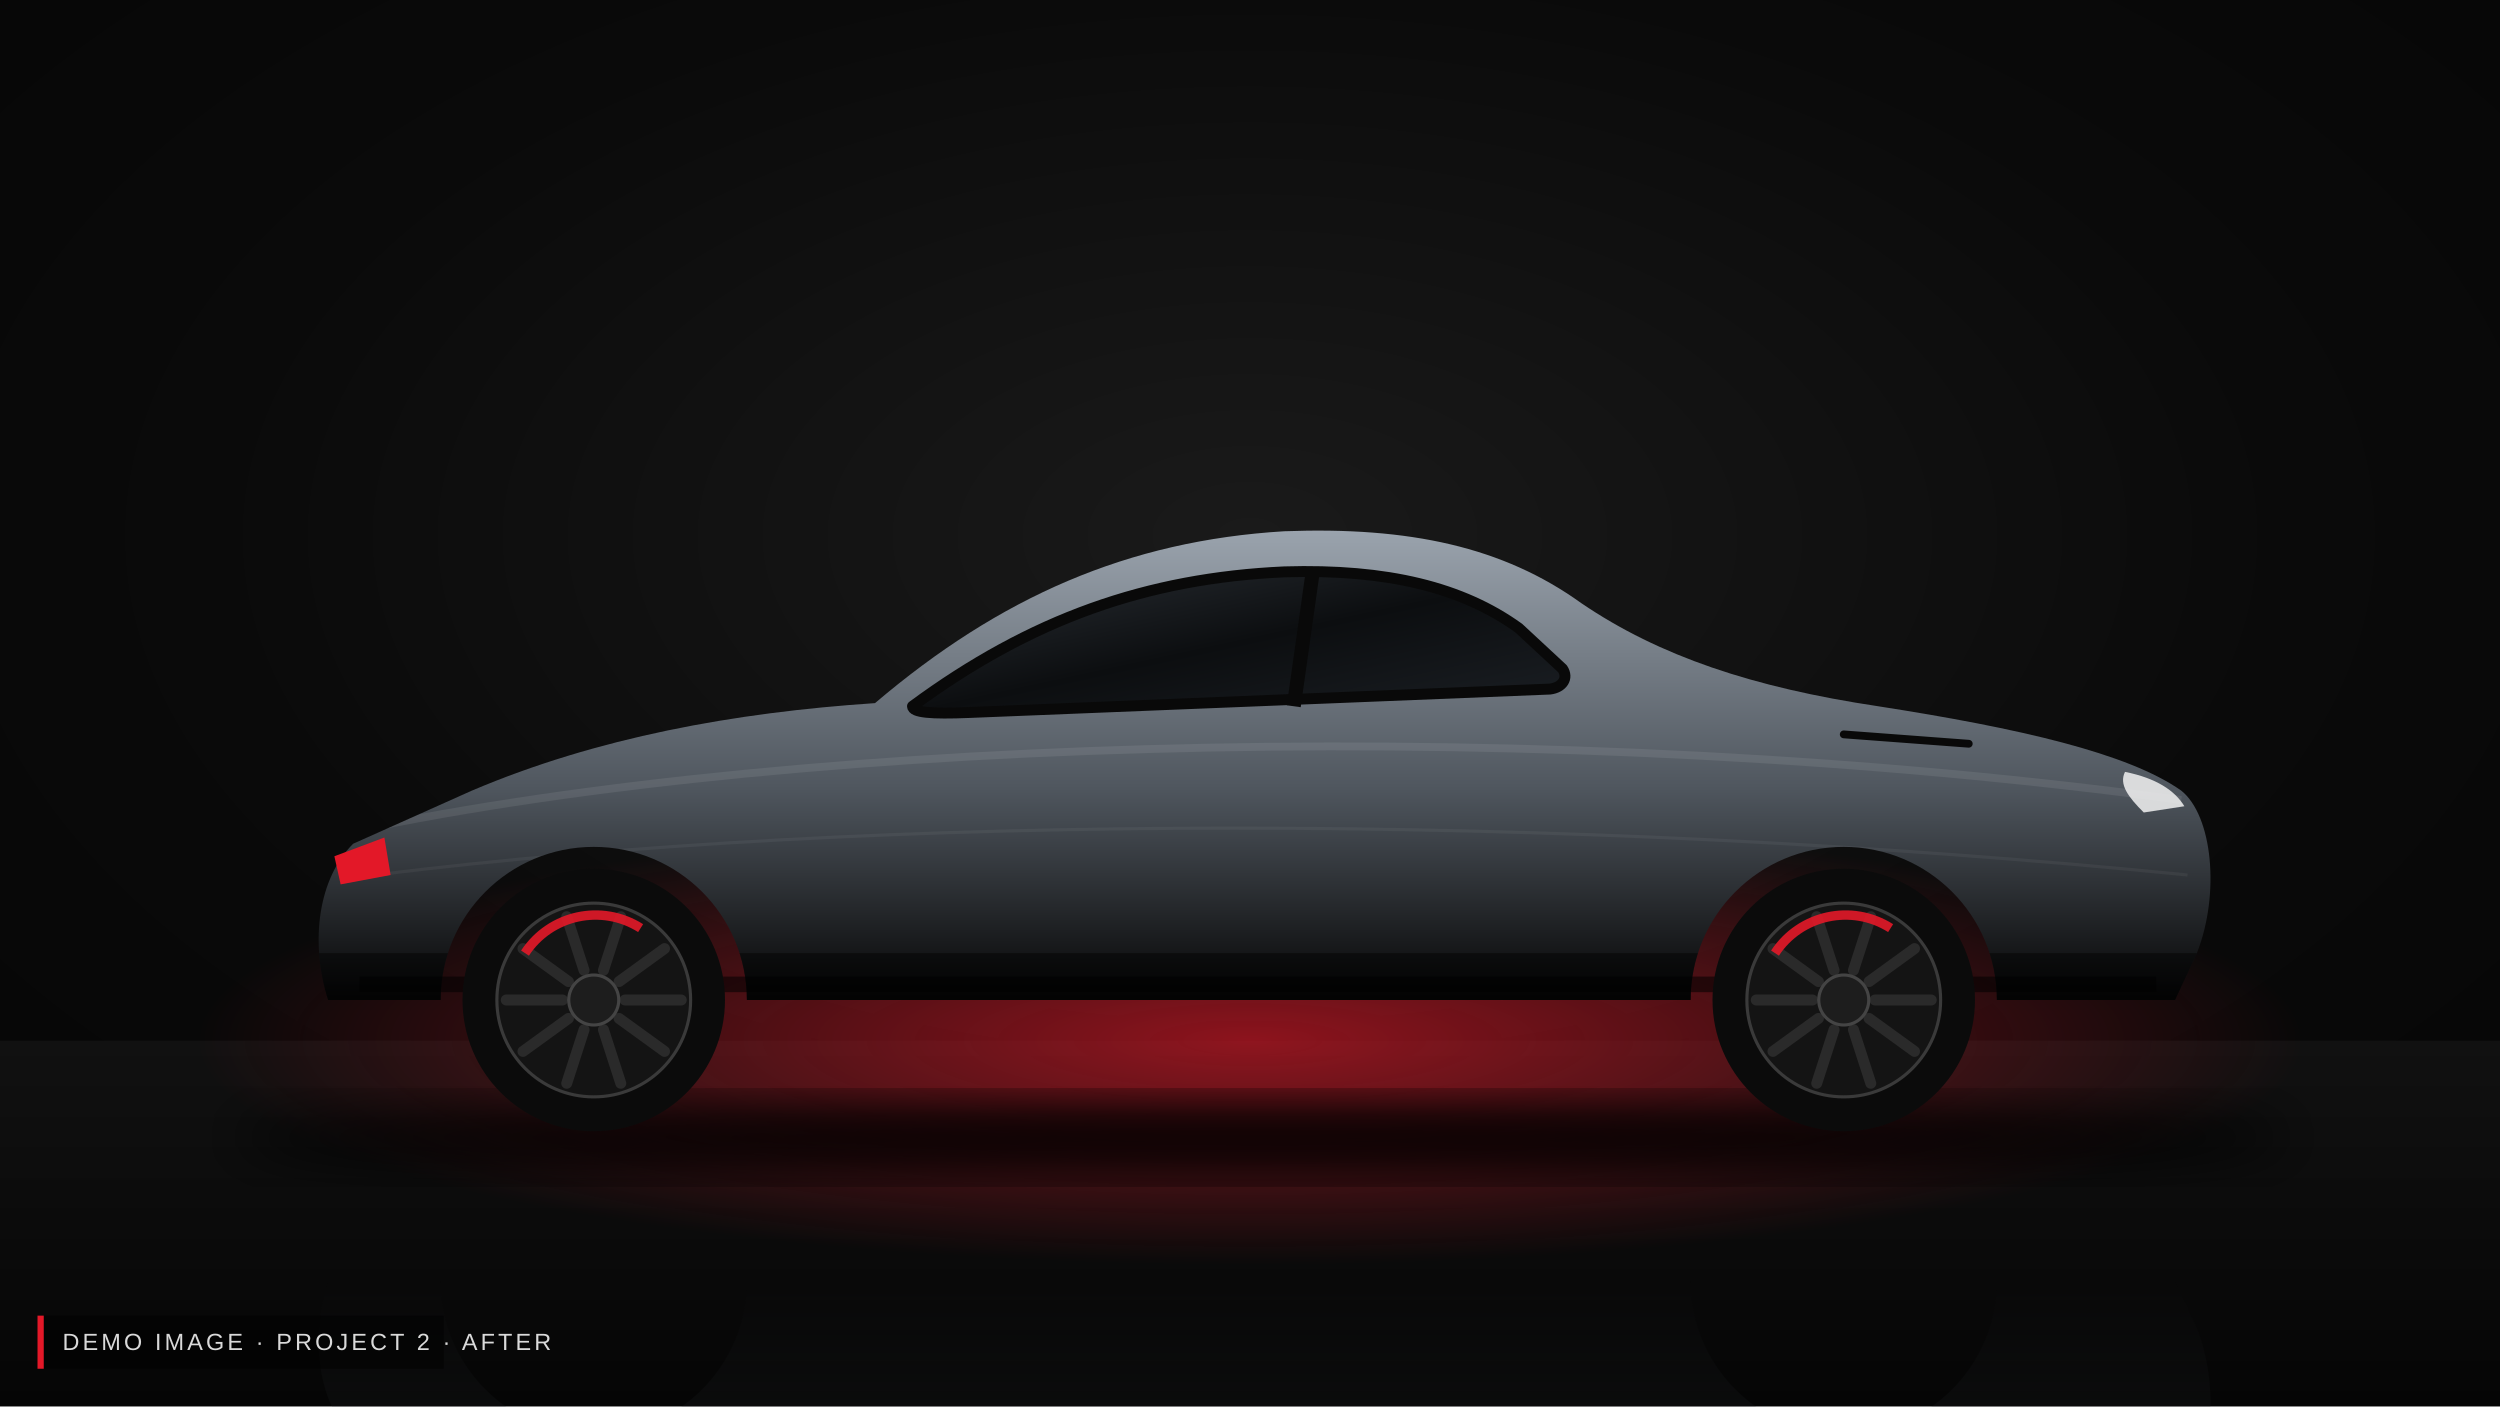
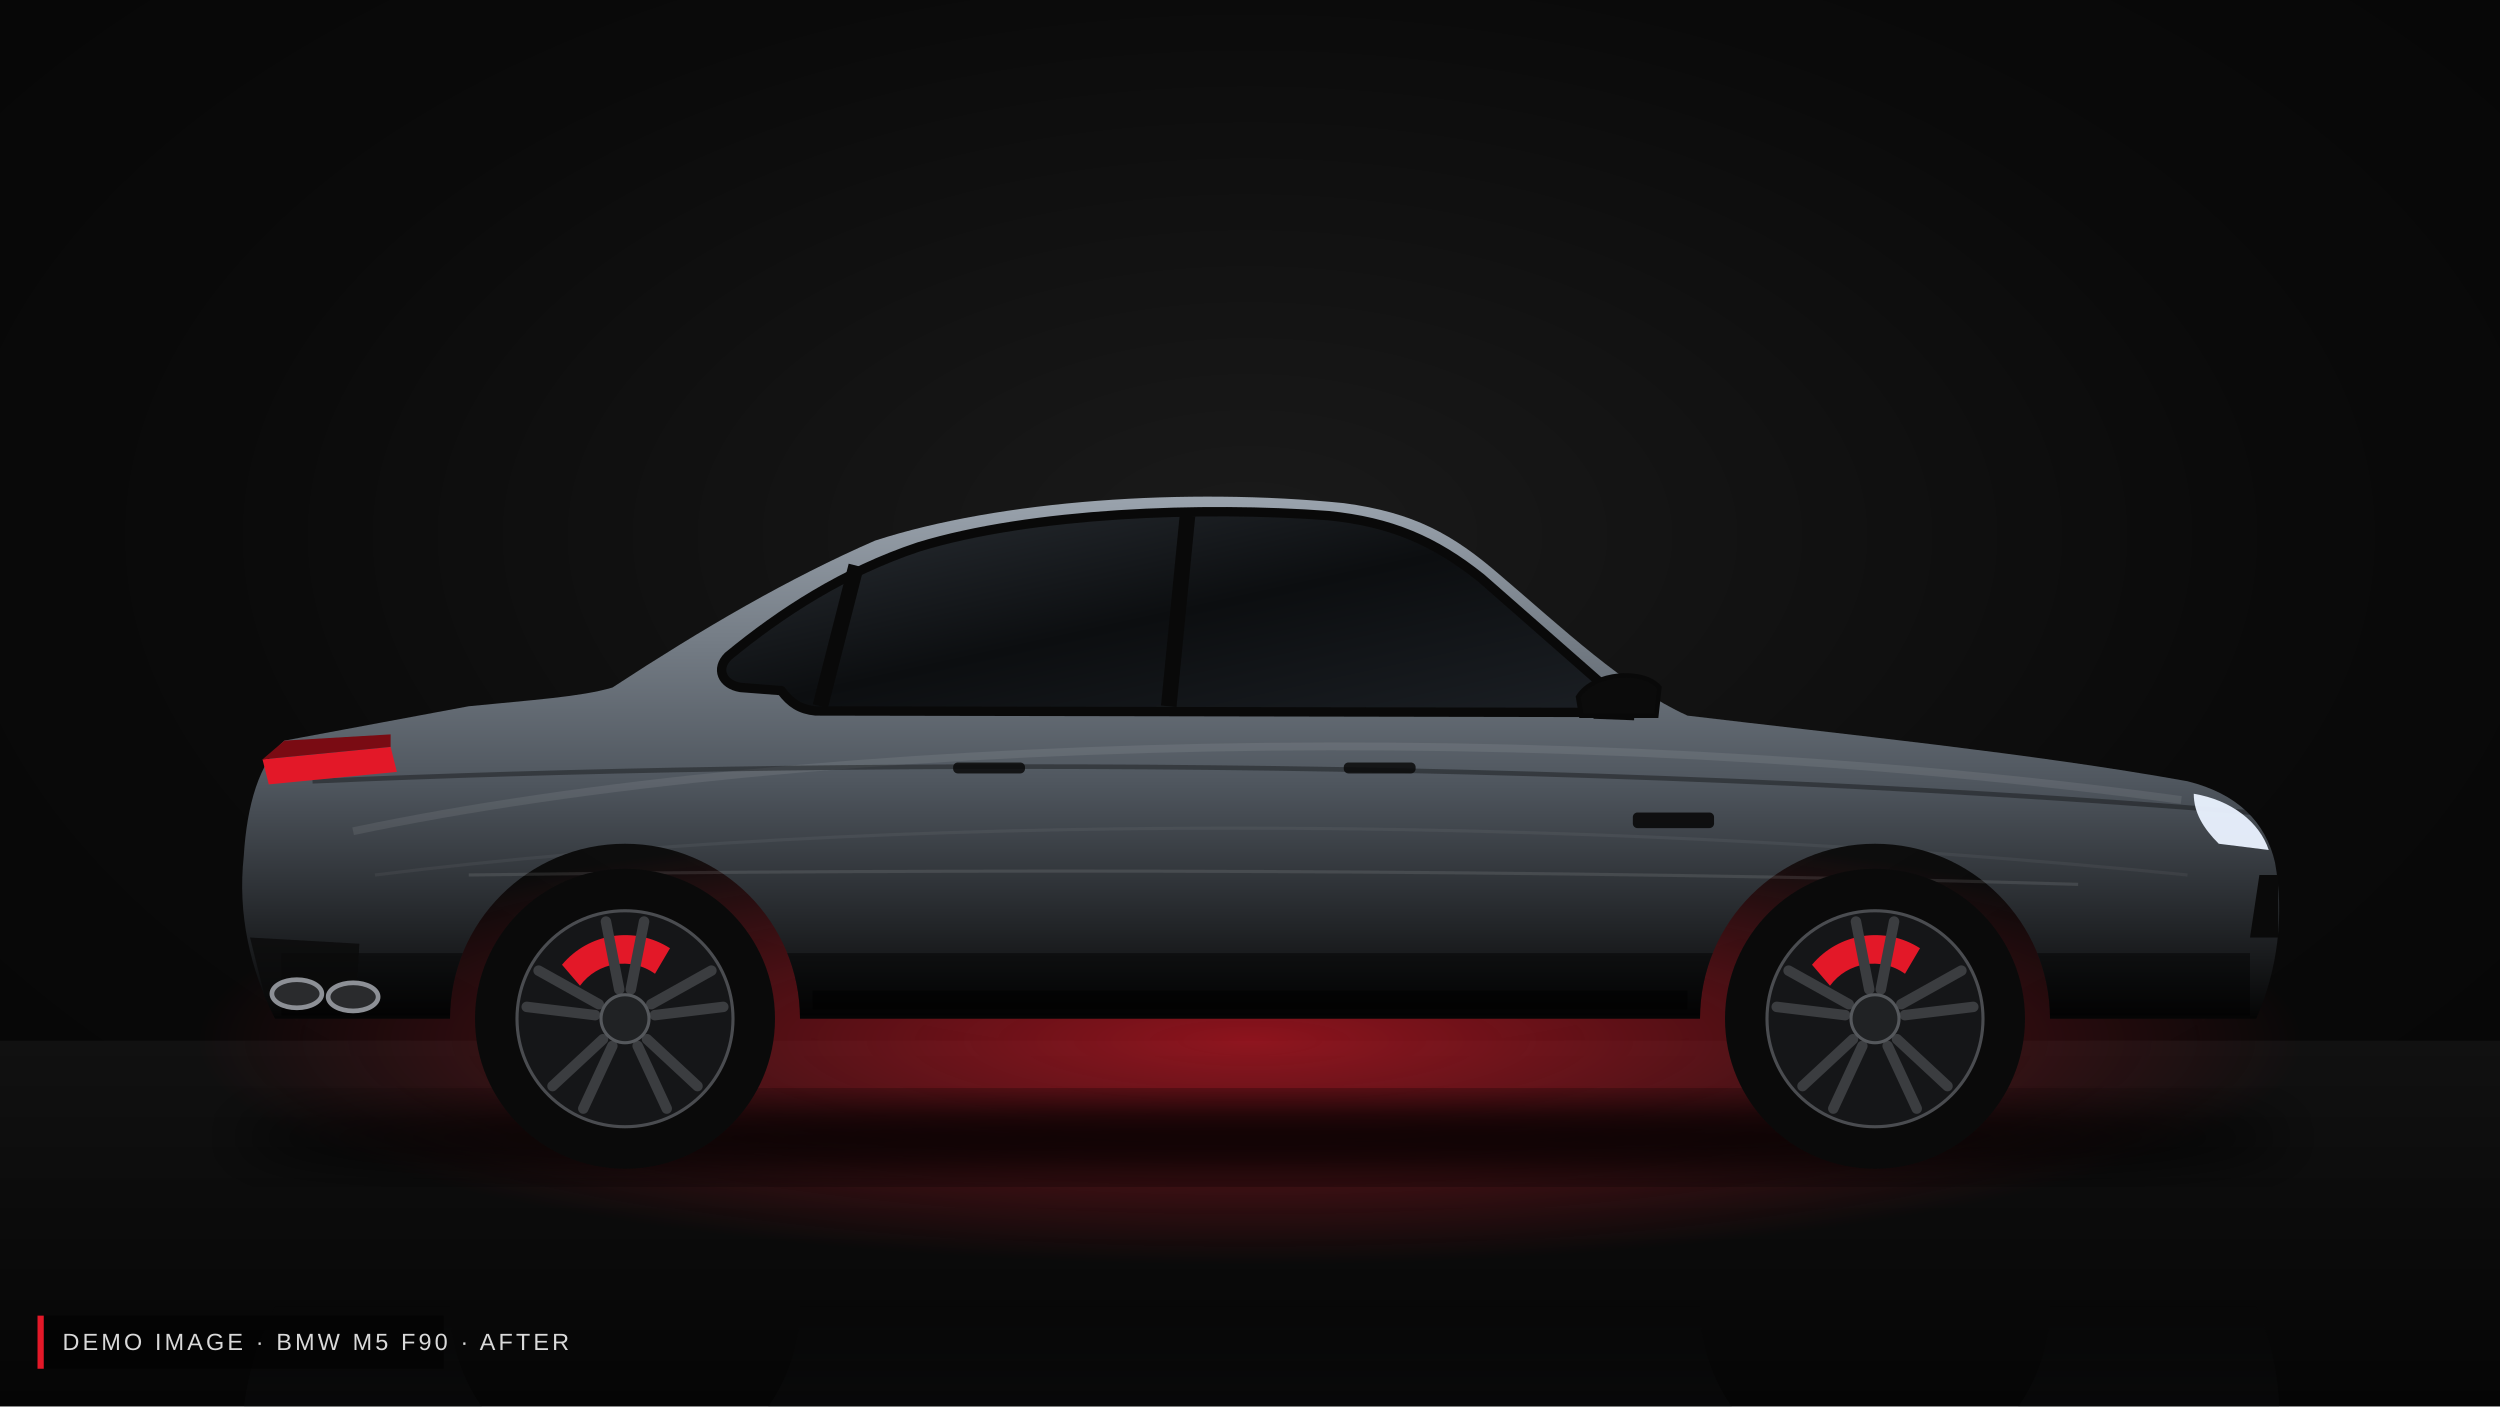
<svg xmlns="http://www.w3.org/2000/svg" viewBox="0 0 1600 900" width="1600" height="900">
  <defs>
    <radialGradient id="bg" cx="50%" cy="38%" r="75%">
      <stop offset="0" stop-color="#1a1a1a" />
      <stop offset=".55" stop-color="#0a0a0a" />
      <stop offset="1" stop-color="#050505" />
    </radialGradient>
    <radialGradient id="redglow" cx="50%" cy="50%" r="50%">
      <stop offset="0" stop-color="#E31828" stop-opacity="0.6" />
      <stop offset="1" stop-color="#E31828" stop-opacity="0" />
    </radialGradient>
    <linearGradient id="paint" x1="0" y1="0" x2="0" y2="1">
      <stop offset="0" stop-color="#9aa3ad" />
      <stop offset=".55" stop-color="#4f565e" />
      <stop offset="1" stop-color="#050505" />
    </linearGradient>
    <linearGradient id="glass" x1="0" y1="0" x2="1" y2="1">
      <stop offset="0" stop-color="#2b3036" />
      <stop offset=".5" stop-color="#0c0e10" />
      <stop offset="1" stop-color="#1b1f24" />
    </linearGradient>
    <linearGradient id="floor" x1="0" y1="0" x2="0" y2="1">
      <stop offset="0" stop-color="#111" />
      <stop offset="1" stop-color="#050505" />
    </linearGradient>
    <clipPath id="bodyclip">
-       <path d="M210,640 C198,602 204,562 226,540 L302,506 C382,472 470,456 560,450 C640,382 722,346 822,340 C902,337 962,350 1012,386 C1062,420 1122,440 1202,452 C1292,466 1362,482 1396,506 C1416,522 1421,572 1406,610 L1392,640 L1278,640 A98,98 0 0 0 1082,640 L478,640 A98,98 0 0 0 282,640 Z" />
+       <path d="M176,652 C160,620 152,585 156,548 C158,515 166,488 182,474 L300,452 C340,448 372,446 392,440 C450,402 505,370 560,346 C640,320 760,312 860,322 C905,328 930,342 960,368 C1000,402 1040,440 1080,458 C1180,470 1300,482 1400,500 C1432,508 1450,526 1456,552 C1462,585 1458,620 1444,652 L1312,652 A112,112 0 0 0 1088,652 L512,652 A112,112 0 0 0 288,652 Z" />
    </clipPath>
    <filter id="blur">
      <feGaussianBlur stdDeviation="18" />
    </filter>
  </defs>
  <rect width="1600" height="900" fill="url(#bg)" />
  <rect y="666" width="1600" height="234" fill="url(#floor)" />
  <ellipse cx="800" cy="666" rx="672" ry="144" fill="url(#redglow)" />
  <g transform="translate(0.0,0.0) scale(1)">
    <ellipse cx="808" cy="728" rx="660" ry="26" fill="#000" opacity=".9" filter="url(#blur)" />
-     <path d="M210,640 C198,602 204,562 226,540 L302,506 C382,472 470,456 560,450 C640,382 722,346 822,340 C902,337 962,350 1012,386 C1062,420 1122,440 1202,452 C1292,466 1362,482 1396,506 C1416,522 1421,572 1406,610 L1392,640 L1278,640 A98,98 0 0 0 1082,640 L478,640 A98,98 0 0 0 282,640 Z" fill="url(#paint)" />
+     <path d="M176,652 C160,620 152,585 156,548 C158,515 166,488 182,474 L300,452 C340,448 372,446 392,440 C450,402 505,370 560,346 C640,320 760,312 860,322 C905,328 930,342 960,368 C1000,402 1040,440 1080,458 C1180,470 1300,482 1400,500 C1432,508 1450,526 1456,552 C1462,585 1458,620 1444,652 L1312,652 A112,112 0 0 0 1088,652 L512,652 A112,112 0 0 0 288,652 Z" fill="url(#paint)" />
    <g clip-path="url(#bodyclip)">
      <path d="M226,532 C520,470 1000,458 1396,512" stroke="#fff" stroke-width="5" fill="none" opacity="0.08" />
      <path d="M240,560 C560,520 1000,520 1400,560" stroke="#fff" stroke-width="2" fill="none" opacity="0.048" />
      <rect x="180" y="610" width="1260" height="40" fill="#000" opacity=".45" />
    </g>
-     <path d="M584,452 C660,396 734,370 822,366 C888,364 936,376 972,402 L1000,428 C1004,434 1000,440 992,441 L620,456 C596,457 584,456 584,452 Z" fill="url(#glass)" stroke="#090909" stroke-width="7" stroke-linejoin="round" />
-     <path d="M840,367 L828,452" stroke="#090909" stroke-width="9" />
-     <path d="M1180,470 L1260,476" stroke="#090909" stroke-width="5" stroke-linecap="round" />
-     <path d="M1360,494 C1380,498 1392,506 1398,516 L1372,520 C1362,510 1356,502 1360,494 Z" fill="#f2f2f2" opacity=".85" />
-     <path d="M214,548 L246,536 L250,560 L218,566 Z" fill="#E31828" />
-     <path d="M230,630 L1380,630" stroke="#000" stroke-width="10" opacity=".55" />
+     <path d="M1046,456 L948,370 C918,346 890,334 850,330 C770,324 660,328 588,350 C540,366 500,392 466,420 C458,428 462,438 474,440 L500,442 C506,450 512,454 522,455 Z" fill="url(#glass)" stroke="#090909" stroke-width="6" stroke-linejoin="round" />
+     <path d="M760,330 L748,452" stroke="#090909" stroke-width="10" />
+     <path d="M1046,456 L1020,455" stroke="#090909" stroke-width="10" />
+     <path d="M548,362 L525,452" stroke="#090909" stroke-width="10" />
+     <path d="M200,500 C520,486 1000,484 1440,520" stroke="#000" stroke-width="3" fill="none" opacity=".35" />
+     <path d="M300,560 C600,556 1000,556 1330,566" stroke="#fff" stroke-width="2" fill="none" opacity=".10" />
+     <rect x="1045" y="520" width="52" height="10" rx="3" fill="#090909" opacity=".9" />
+     <path d="M1010,446 C1020,430 1052,428 1062,440 L1060,458 L1012,458 Z" fill="#0b0b0b" stroke="#090909" stroke-width="3" />
+     <rect x="860" y="488" width="46" height="7" rx="3" fill="#090909" opacity=".85" />
+     <rect x="610" y="488" width="46" height="7" rx="3" fill="#090909" opacity=".85" />
+     <path d="M1404,508 C1428,512 1446,526 1452,544 L1420,540 C1410,530 1404,520 1404,508 Z" fill="#eaf2ff" opacity=".95" />
+     <path d="M1446,560 L1458,560 L1458,600 L1440,600 Z" fill="#0a0a0a" />
+     <path d="M168,486 L250,478 L254,494 L172,502 Z" fill="#E31828" />
+     <path d="M168,486 L182,474 L250,470 L250,478 Z" fill="#7a0b13" />
+     <path d="M160,600 L230,604 L228,640 L170,640 Z" fill="#0a0a0a" opacity=".8" />
+     <path d="M520,640 L1080,640" stroke="#000" stroke-width="12" opacity=".5" />
+     <ellipse cx="190" cy="636" rx="16" ry="9" fill="#2a2b2d" stroke="#8d9096" stroke-width="3" />
+     <ellipse cx="226" cy="638" rx="16" ry="9" fill="#2a2b2d" stroke="#8d9096" stroke-width="3" />
    <g>
-       <circle cx="380" cy="640" r="84" fill="#0b0b0b" />
-       <circle cx="380" cy="640" r="62" fill="#141414" stroke="#3a3a3a" stroke-width="2" />
-       <line x1="400.0" y1="640.0" x2="436.0" y2="640.0" stroke="#2a2a2a" stroke-width="7" stroke-linecap="round" />
-       <line x1="396.2" y1="651.8" x2="425.3" y2="672.9" stroke="#2a2a2a" stroke-width="7" stroke-linecap="round" />
-       <line x1="386.2" y1="659.0" x2="397.3" y2="693.3" stroke="#2a2a2a" stroke-width="7" stroke-linecap="round" />
-       <line x1="373.8" y1="659.0" x2="362.7" y2="693.3" stroke="#2a2a2a" stroke-width="7" stroke-linecap="round" />
-       <line x1="363.8" y1="651.8" x2="334.7" y2="672.9" stroke="#2a2a2a" stroke-width="7" stroke-linecap="round" />
-       <line x1="360.0" y1="640.0" x2="324.0" y2="640.0" stroke="#2a2a2a" stroke-width="7" stroke-linecap="round" />
-       <line x1="363.8" y1="628.2" x2="334.7" y2="607.1" stroke="#2a2a2a" stroke-width="7" stroke-linecap="round" />
-       <line x1="373.8" y1="621.0" x2="362.7" y2="586.7" stroke="#2a2a2a" stroke-width="7" stroke-linecap="round" />
-       <line x1="386.2" y1="621.0" x2="397.3" y2="586.7" stroke="#2a2a2a" stroke-width="7" stroke-linecap="round" />
-       <line x1="396.2" y1="628.2" x2="425.3" y2="607.1" stroke="#2a2a2a" stroke-width="7" stroke-linecap="round" />
-       <circle cx="380" cy="640" r="16" fill="#1d1d1d" stroke="#444" stroke-width="2" />
-       <path d="M336,610 A54,54 0 0 1 410,594" stroke="#E31828" stroke-width="6" fill="none" opacity=".9" />
+       <circle cx="400" cy="652" r="96" fill="#0a0a0a" />
+       <circle cx="400" cy="652" r="69.12" fill="#151618" stroke="#4a4c50" stroke-width="2" />
+       <path d="M359.68,617.44 A52.8,52.8 0 0 1 428.8,606.88 L419.2,623.2 A34.56,34.56 0 0 0 371.2,630.88 Z" fill="#E31828" />
+       <line x1="419.1" y1="649.7" x2="462.9" y2="644.4" stroke="#3b3d40" stroke-width="6.7" stroke-linecap="round" />
+       <line x1="414.1" y1="665.1" x2="446.4" y2="695.1" stroke="#3b3d40" stroke-width="6.7" stroke-linecap="round" />
+       <line x1="408.1" y1="669.4" x2="426.7" y2="709.5" stroke="#3b3d40" stroke-width="6.7" stroke-linecap="round" />
+       <line x1="391.9" y1="669.4" x2="373.3" y2="709.5" stroke="#3b3d40" stroke-width="6.7" stroke-linecap="round" />
+       <line x1="385.9" y1="665.1" x2="353.6" y2="695.1" stroke="#3b3d40" stroke-width="6.7" stroke-linecap="round" />
+       <line x1="380.9" y1="649.7" x2="337.1" y2="644.4" stroke="#3b3d40" stroke-width="6.7" stroke-linecap="round" />
+       <line x1="383.2" y1="642.7" x2="344.7" y2="621.2" stroke="#3b3d40" stroke-width="6.7" stroke-linecap="round" />
+       <line x1="396.3" y1="633.2" x2="387.8" y2="589.8" stroke="#3b3d40" stroke-width="6.7" stroke-linecap="round" />
+       <line x1="403.7" y1="633.2" x2="412.2" y2="589.8" stroke="#3b3d40" stroke-width="6.7" stroke-linecap="round" />
+       <line x1="416.8" y1="642.7" x2="455.3" y2="621.2" stroke="#3b3d40" stroke-width="6.7" stroke-linecap="round" />
+       <circle cx="400" cy="652" r="15.36" fill="#202224" stroke="#55585c" stroke-width="2" />
    </g>
    <g>
-       <circle cx="1180" cy="640" r="84" fill="#0b0b0b" />
-       <circle cx="1180" cy="640" r="62" fill="#141414" stroke="#3a3a3a" stroke-width="2" />
-       <line x1="1200.0" y1="640.0" x2="1236.0" y2="640.0" stroke="#2a2a2a" stroke-width="7" stroke-linecap="round" />
-       <line x1="1196.2" y1="651.8" x2="1225.3" y2="672.9" stroke="#2a2a2a" stroke-width="7" stroke-linecap="round" />
-       <line x1="1186.2" y1="659.0" x2="1197.3" y2="693.3" stroke="#2a2a2a" stroke-width="7" stroke-linecap="round" />
-       <line x1="1173.8" y1="659.0" x2="1162.7" y2="693.3" stroke="#2a2a2a" stroke-width="7" stroke-linecap="round" />
-       <line x1="1163.8" y1="651.8" x2="1134.7" y2="672.9" stroke="#2a2a2a" stroke-width="7" stroke-linecap="round" />
-       <line x1="1160.0" y1="640.0" x2="1124.0" y2="640.0" stroke="#2a2a2a" stroke-width="7" stroke-linecap="round" />
-       <line x1="1163.8" y1="628.2" x2="1134.7" y2="607.1" stroke="#2a2a2a" stroke-width="7" stroke-linecap="round" />
-       <line x1="1173.8" y1="621.0" x2="1162.7" y2="586.7" stroke="#2a2a2a" stroke-width="7" stroke-linecap="round" />
-       <line x1="1186.2" y1="621.0" x2="1197.3" y2="586.7" stroke="#2a2a2a" stroke-width="7" stroke-linecap="round" />
-       <line x1="1196.2" y1="628.2" x2="1225.3" y2="607.1" stroke="#2a2a2a" stroke-width="7" stroke-linecap="round" />
-       <circle cx="1180" cy="640" r="16" fill="#1d1d1d" stroke="#444" stroke-width="2" />
-       <path d="M1136,610 A54,54 0 0 1 1210,594" stroke="#E31828" stroke-width="6" fill="none" opacity=".9" />
+       <circle cx="1200" cy="652" r="96" fill="#0a0a0a" />
+       <circle cx="1200" cy="652" r="69.12" fill="#151618" stroke="#4a4c50" stroke-width="2" />
+       <path d="M1159.68,617.44 A52.8,52.8 0 0 1 1228.8,606.88 L1219.2,623.2 A34.56,34.56 0 0 0 1171.2,630.88 Z" fill="#E31828" />
+       <line x1="1219.1" y1="649.7" x2="1262.9" y2="644.4" stroke="#3b3d40" stroke-width="6.7" stroke-linecap="round" />
+       <line x1="1214.1" y1="665.1" x2="1246.4" y2="695.1" stroke="#3b3d40" stroke-width="6.7" stroke-linecap="round" />
+       <line x1="1208.1" y1="669.4" x2="1226.7" y2="709.5" stroke="#3b3d40" stroke-width="6.7" stroke-linecap="round" />
+       <line x1="1191.9" y1="669.4" x2="1173.3" y2="709.5" stroke="#3b3d40" stroke-width="6.7" stroke-linecap="round" />
+       <line x1="1185.9" y1="665.1" x2="1153.6" y2="695.1" stroke="#3b3d40" stroke-width="6.7" stroke-linecap="round" />
+       <line x1="1180.9" y1="649.7" x2="1137.1" y2="644.4" stroke="#3b3d40" stroke-width="6.7" stroke-linecap="round" />
+       <line x1="1183.2" y1="642.7" x2="1144.7" y2="621.2" stroke="#3b3d40" stroke-width="6.7" stroke-linecap="round" />
+       <line x1="1196.3" y1="633.2" x2="1187.8" y2="589.8" stroke="#3b3d40" stroke-width="6.7" stroke-linecap="round" />
+       <line x1="1203.7" y1="633.2" x2="1212.2" y2="589.8" stroke="#3b3d40" stroke-width="6.7" stroke-linecap="round" />
+       <line x1="1216.8" y1="642.7" x2="1255.3" y2="621.2" stroke="#3b3d40" stroke-width="6.7" stroke-linecap="round" />
+       <circle cx="1200" cy="652" r="15.36" fill="#202224" stroke="#55585c" stroke-width="2" />
    </g>
-     <g opacity=".14" transform="translate(0,1460) scale(1,-1)">
-       <path d="M210,640 C198,602 204,562 226,540 L302,506 C382,472 470,456 560,450 C640,382 722,346 822,340 C902,337 962,350 1012,386 C1062,420 1122,440 1202,452 C1292,466 1362,482 1396,506 C1416,522 1421,572 1406,610 L1392,640 L1278,640 A98,98 0 0 0 1082,640 L478,640 A98,98 0 0 0 282,640 Z" fill="url(#paint)" />
+     <g opacity=".12" transform="translate(0,1488) scale(1,-1)">
+       <path d="M176,652 C160,620 152,585 156,548 C158,515 166,488 182,474 L300,452 C340,448 372,446 392,440 C450,402 505,370 560,346 C640,320 760,312 860,322 C905,328 930,342 960,368 C1000,402 1040,440 1080,458 C1180,470 1300,482 1400,500 C1432,508 1450,526 1456,552 C1462,585 1458,620 1444,652 L1312,652 A112,112 0 0 0 1088,652 L512,652 A112,112 0 0 0 288,652 Z" fill="url(#paint)" />
    </g>
  </g>
  <g font-family="Arial, Helvetica, sans-serif" fill="#fff">
    <rect x="24" y="842" width="260" height="34" fill="#000" opacity=".55" />
    <rect x="24" y="842" width="4" height="34" fill="#E31828" />
-     <text x="40" y="864" font-size="15" letter-spacing="2" opacity=".85">DEMO IMAGE · PROJECT 2 · AFTER</text>
+     <text x="40" y="864" font-size="15" letter-spacing="2" opacity=".85">DEMO IMAGE · BMW M5 F90 · AFTER</text>
  </g>
</svg>
